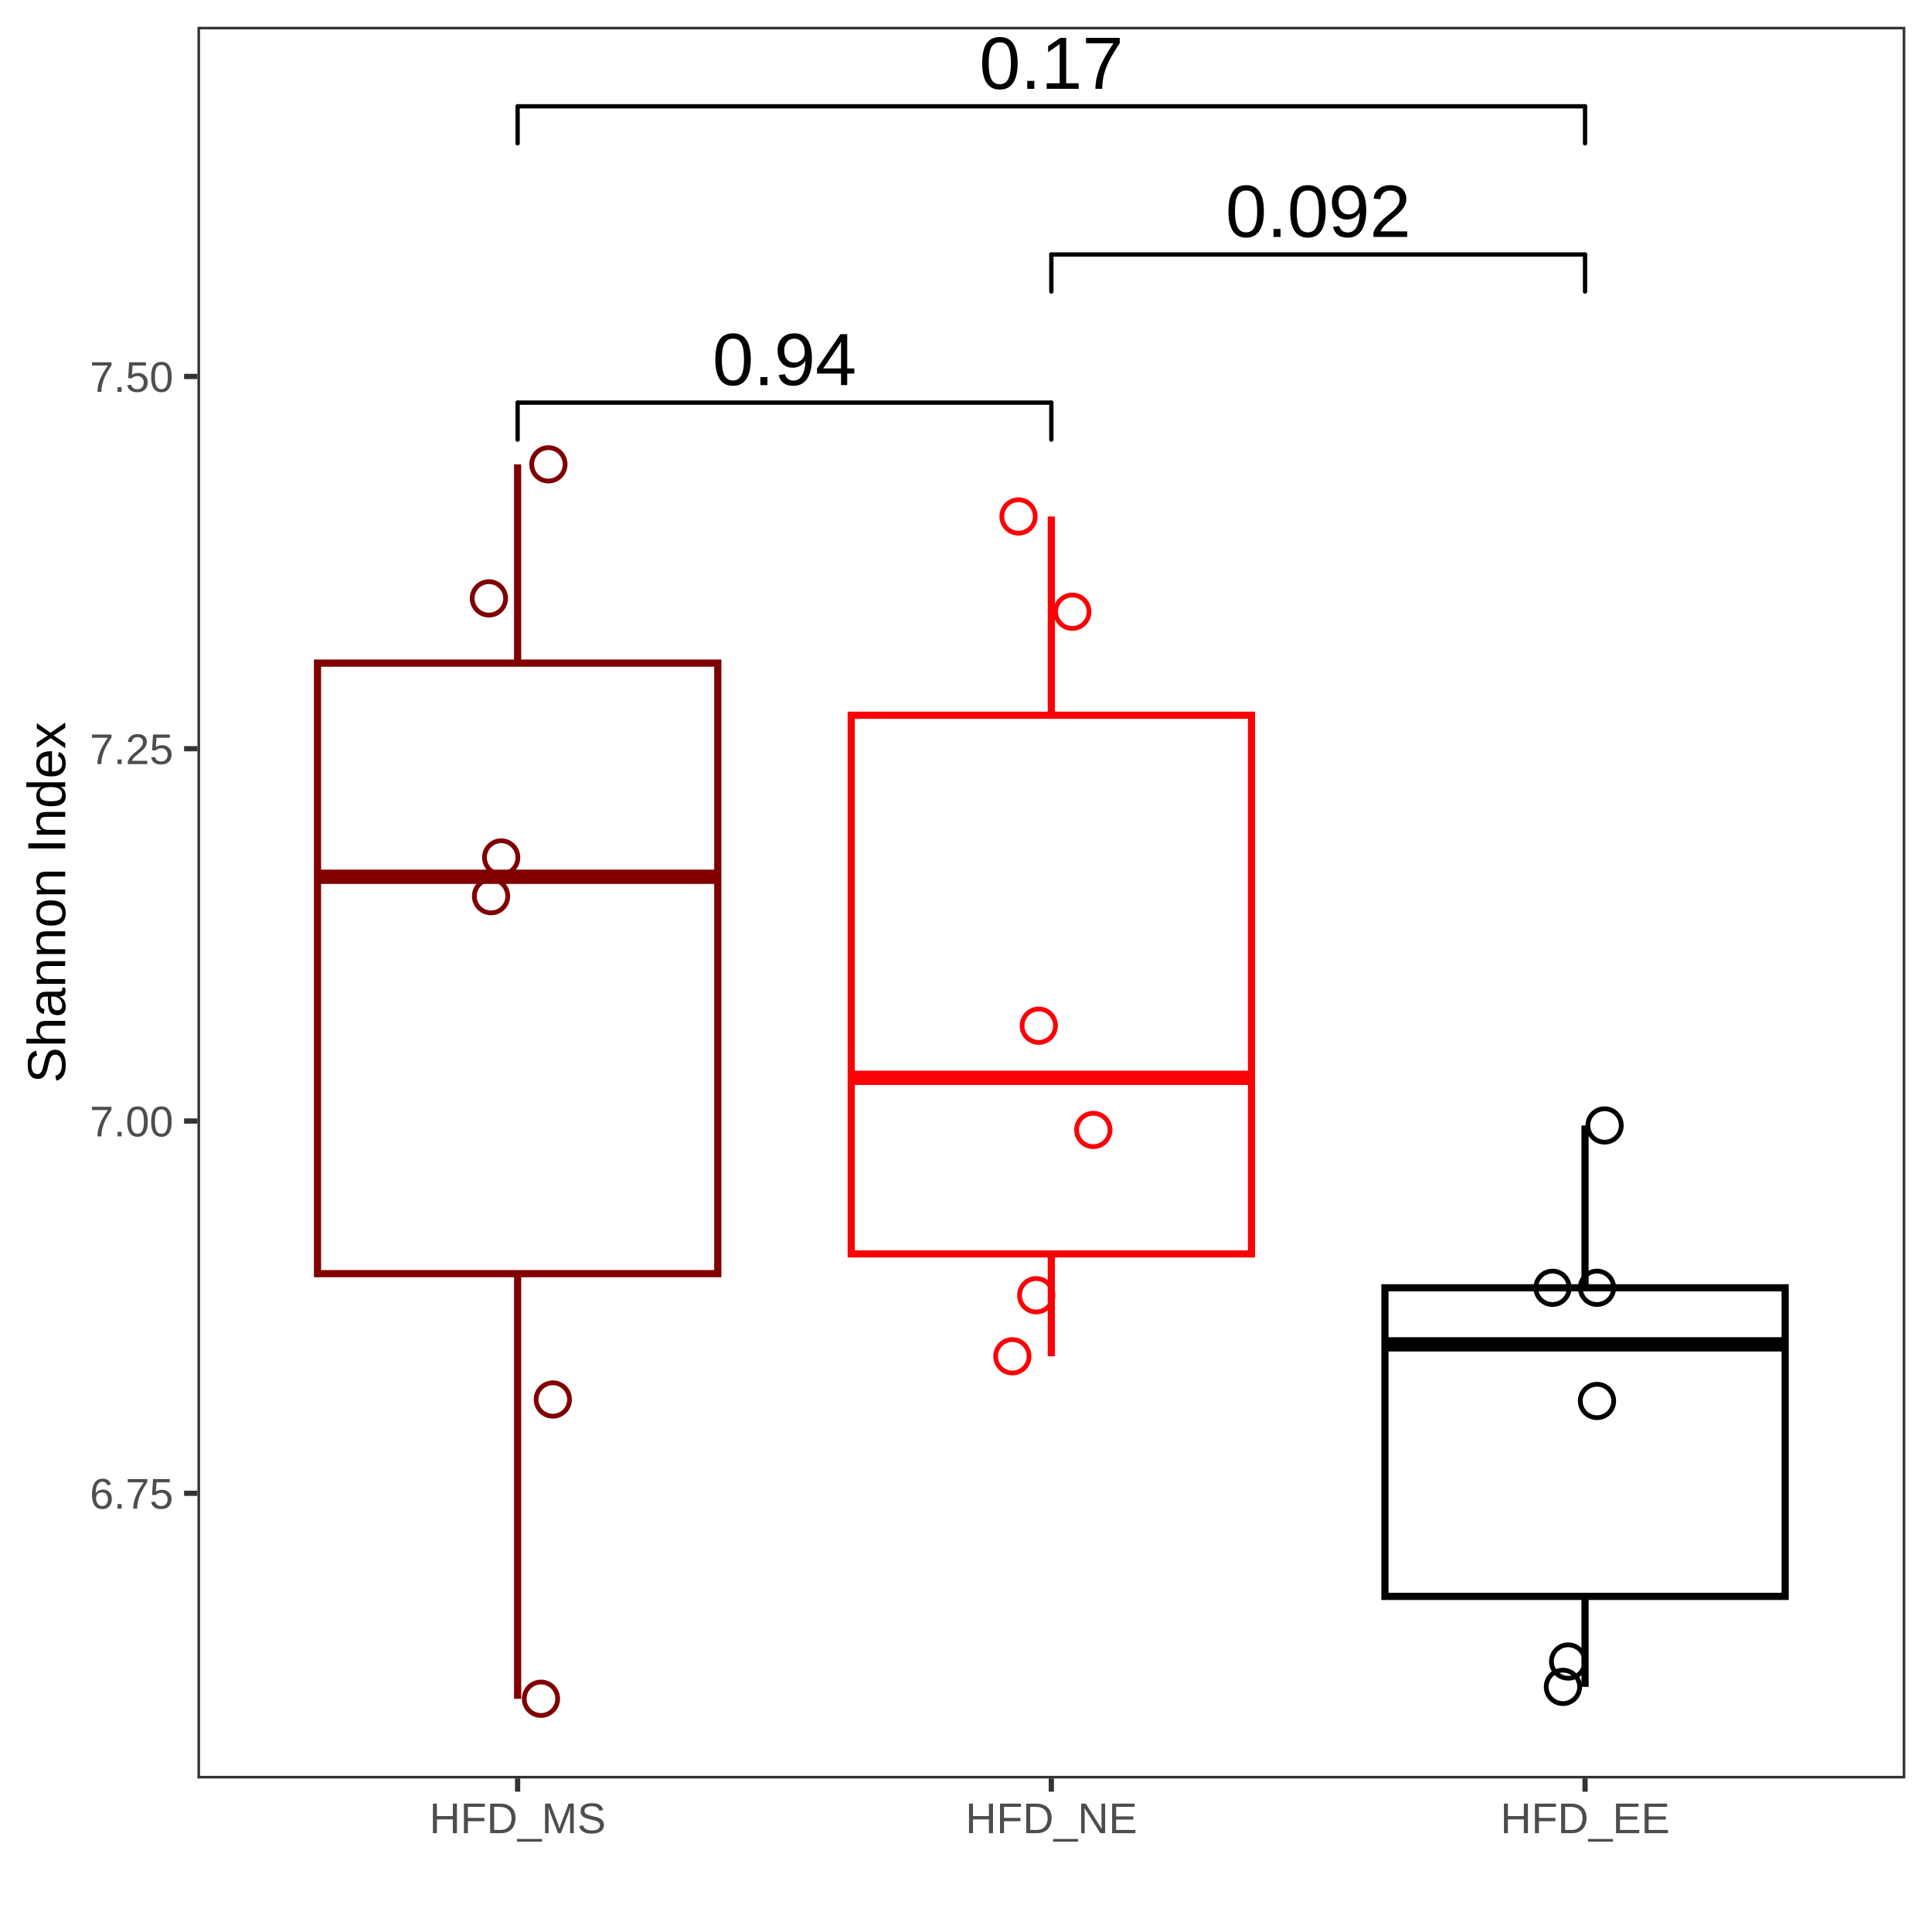
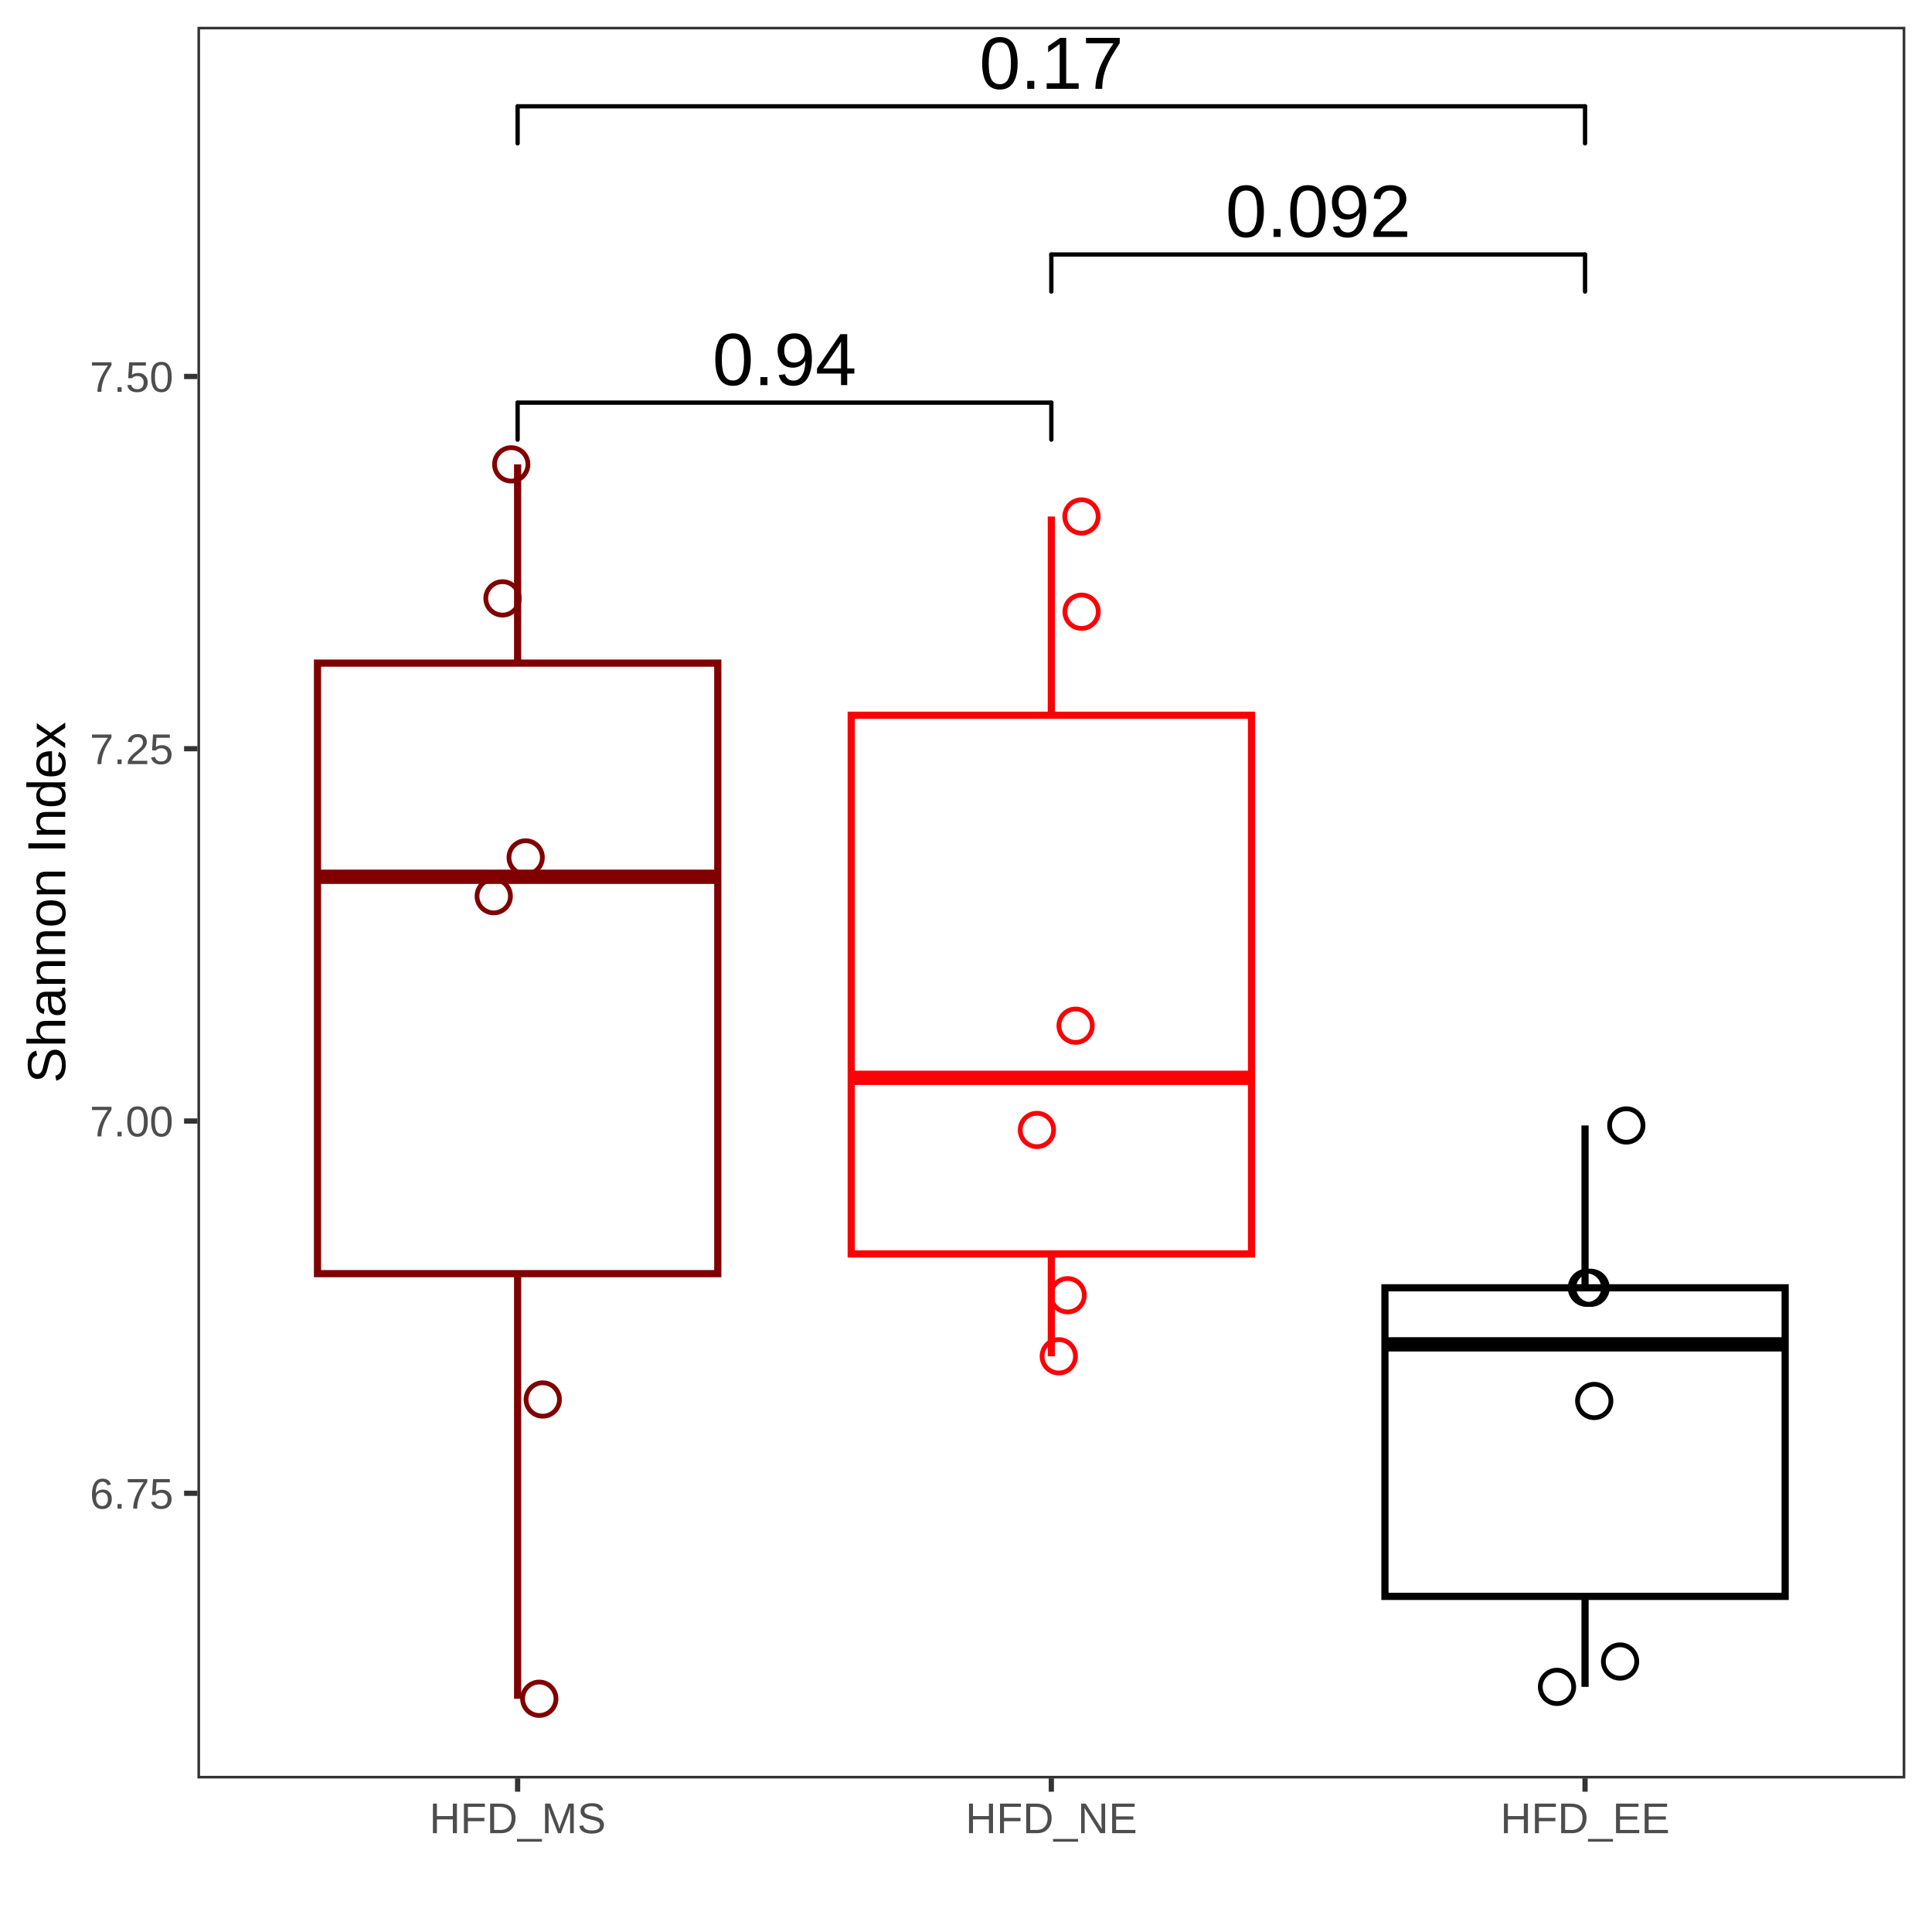
<svg xmlns="http://www.w3.org/2000/svg" class="svglite" width="288.00pt" height="288.00pt" viewBox="0 0 288.00 288.00">
  <defs>
    <style type="text/css">
    .svglite line, .svglite polyline, .svglite polygon, .svglite path, .svglite rect, .svglite circle {
      fill: none;
      stroke: #000000;
      stroke-linecap: round;
      stroke-linejoin: round;
      stroke-miterlimit: 10.00;
    }
    .svglite text {
      white-space: pre;
    }
  </style>
  </defs>
  <rect width="100%" height="100%" style="stroke: none; fill: #FFFFFF;" />
  <defs>
    <clipPath id="cpMC4wMHwyODguMDB8MC4wMHwyODguMDA=">
      <rect x="0.00" y="0.00" width="288.00" height="288.00" />
    </clipPath>
  </defs>
  <g clip-path="url(#cpMC4wMHwyODguMDB8MC4wMHwyODguMDA=)">
    <rect x="0.00" y="0.00" width="288.00" height="288.00" style="stroke-width: 0.78; stroke: #FFFFFF; fill: #FFFFFF;" />
  </g>
  <defs>
    <clipPath id="cpMjkuNDN8Mjg0LjAxfDMuOTl8MjY1LjEw">
      <rect x="29.43" y="3.99" width="254.59" height="261.12" />
    </clipPath>
  </defs>
  <g clip-path="url(#cpMjkuNDN8Mjg0LjAxfDMuOTl8MjY1LjEw)">
    <rect x="29.43" y="3.99" width="254.59" height="261.12" style="stroke-width: 0.78; stroke: none; fill: #FFFFFF;" />
    <line x1="77.16" y1="98.85" x2="77.16" y2="69.22" style="stroke-width: 1.07; stroke: #800000; stroke-linecap: butt;" />
    <line x1="77.16" y1="189.86" x2="77.16" y2="253.23" style="stroke-width: 1.07; stroke: #800000; stroke-linecap: butt;" />
    <polygon points="47.33,98.85 47.33,189.86 107.00,189.86 107.00,98.85 47.33,98.85 " style="stroke-width: 1.07; stroke: #800000; stroke-linecap: butt; stroke-linejoin: miter; fill: #FFFFFF;" />
    <line x1="47.33" y1="130.70" x2="107.00" y2="130.70" style="stroke-width: 2.13; stroke: #800000; stroke-linecap: butt; stroke-linejoin: miter;" />
    <line x1="156.72" y1="106.62" x2="156.72" y2="76.99" style="stroke-width: 1.07; stroke: #FB0207; stroke-linecap: butt;" />
    <line x1="156.72" y1="186.92" x2="156.72" y2="202.18" style="stroke-width: 1.07; stroke: #FB0207; stroke-linecap: butt;" />
    <polygon points="126.89,106.62 126.89,186.92 186.56,186.92 186.56,106.62 126.89,106.62 " style="stroke-width: 1.07; stroke: #FB0207; stroke-linecap: butt; stroke-linejoin: miter; fill: #FFFFFF;" />
    <line x1="126.89" y1="160.67" x2="186.56" y2="160.67" style="stroke-width: 2.13; stroke: #FB0207; stroke-linecap: butt; stroke-linejoin: miter;" />
    <line x1="236.28" y1="191.97" x2="236.28" y2="167.77" style="stroke-width: 1.07; stroke-linecap: butt;" />
    <line x1="236.28" y1="237.97" x2="236.28" y2="251.46" style="stroke-width: 1.07; stroke-linecap: butt;" />
    <polygon points="206.45,191.97 206.45,237.97 266.11,237.97 266.11,191.97 206.45,191.97 " style="stroke-width: 1.07; stroke-linecap: butt; stroke-linejoin: miter; fill: #FFFFFF;" />
    <line x1="206.45" y1="200.40" x2="266.11" y2="200.40" style="stroke-width: 2.13; stroke-linecap: butt; stroke-linejoin: miter;" />
-     <circle cx="238.06" cy="191.97" r="2.49" style="stroke-width: 0.71;" />
-     <circle cx="72.88" cy="89.20" r="2.49" style="stroke-width: 0.71; stroke: #800000;" />
-     <circle cx="239.19" cy="167.77" r="2.49" style="stroke-width: 0.71;" />
-     <circle cx="151.83" cy="76.99" r="2.49" style="stroke-width: 0.71; stroke: #FB0207;" />
-     <circle cx="74.71" cy="127.82" r="2.49" style="stroke-width: 0.71; stroke: #800000;" />
-     <circle cx="232.98" cy="251.46" r="2.49" style="stroke-width: 0.71;" />
-     <circle cx="80.64" cy="253.23" r="2.49" style="stroke-width: 0.71; stroke: #800000;" />
-     <circle cx="233.76" cy="247.68" r="2.49" style="stroke-width: 0.71;" />
-     <circle cx="238.06" cy="208.84" r="2.49" style="stroke-width: 0.71;" />
-     <circle cx="81.75" cy="69.22" r="2.49" style="stroke-width: 0.71; stroke: #800000;" />
-     <circle cx="154.85" cy="152.90" r="2.49" style="stroke-width: 0.71; stroke: #FB0207;" />
-     <circle cx="150.91" cy="202.18" r="2.49" style="stroke-width: 0.71; stroke: #FB0207;" />
-     <circle cx="154.47" cy="193.08" r="2.49" style="stroke-width: 0.71; stroke: #FB0207;" />
-     <circle cx="159.85" cy="91.19" r="2.49" style="stroke-width: 0.71; stroke: #FB0207;" />
-     <circle cx="162.98" cy="168.44" r="2.49" style="stroke-width: 0.71; stroke: #FB0207;" />
-     <circle cx="82.41" cy="208.62" r="2.49" style="stroke-width: 0.71; stroke: #800000;" />
-     <circle cx="231.43" cy="191.97" r="2.49" style="stroke-width: 0.71;" />
-     <circle cx="73.20" cy="133.59" r="2.49" style="stroke-width: 0.71; stroke: #800000;" />
+     <circle cx="236.55" cy="191.97" r="2.49" style="stroke-width: 0.71;" />
+     <circle cx="74.91" cy="89.20" r="2.49" style="stroke-width: 0.71; stroke: #800000;" />
+     <circle cx="242.43" cy="167.77" r="2.49" style="stroke-width: 0.71;" />
+     <circle cx="161.21" cy="76.99" r="2.49" style="stroke-width: 0.71; stroke: #FB0207;" />
+     <circle cx="78.36" cy="127.82" r="2.49" style="stroke-width: 0.71; stroke: #800000;" />
+     <circle cx="232.10" cy="251.46" r="2.49" style="stroke-width: 0.71;" />
+     <circle cx="80.39" cy="253.23" r="2.49" style="stroke-width: 0.71; stroke: #800000;" />
+     <circle cx="241.50" cy="247.68" r="2.49" style="stroke-width: 0.71;" />
+     <circle cx="237.65" cy="208.84" r="2.49" style="stroke-width: 0.71;" />
+     <circle cx="76.21" cy="69.22" r="2.49" style="stroke-width: 0.71; stroke: #800000;" />
+     <circle cx="160.34" cy="152.90" r="2.49" style="stroke-width: 0.71; stroke: #FB0207;" />
+     <circle cx="157.83" cy="202.18" r="2.49" style="stroke-width: 0.71; stroke: #FB0207;" />
+     <circle cx="159.15" cy="193.08" r="2.49" style="stroke-width: 0.71; stroke: #FB0207;" />
+     <circle cx="161.23" cy="91.19" r="2.49" style="stroke-width: 0.71; stroke: #FB0207;" />
+     <circle cx="154.57" cy="168.44" r="2.49" style="stroke-width: 0.71; stroke: #FB0207;" />
+     <circle cx="80.91" cy="208.62" r="2.49" style="stroke-width: 0.71; stroke: #800000;" />
+     <circle cx="237.11" cy="191.97" r="2.49" style="stroke-width: 0.71;" />
+     <circle cx="73.60" cy="133.59" r="2.49" style="stroke-width: 0.71; stroke: #800000;" />
    <text x="196.50" y="35.32" text-anchor="middle" style="font-size: 11.04px; font-family: &quot;Arial&quot;;" textLength="27.60px" lengthAdjust="spacingAndGlyphs">0.092</text>
    <line x1="236.28" y1="43.46" x2="236.28" y2="37.94" style="stroke-width: 0.64;" />
    <line x1="236.28" y1="37.94" x2="156.72" y2="37.94" style="stroke-width: 0.64;" />
    <line x1="156.72" y1="37.94" x2="156.72" y2="43.46" style="stroke-width: 0.64;" />
    <text x="156.72" y="13.24" text-anchor="middle" style="font-size: 11.04px; font-family: &quot;Arial&quot;;" textLength="21.47px" lengthAdjust="spacingAndGlyphs">0.17</text>
    <line x1="236.28" y1="21.37" x2="236.28" y2="15.85" style="stroke-width: 0.64;" />
    <line x1="236.28" y1="15.85" x2="77.16" y2="15.85" style="stroke-width: 0.64;" />
    <line x1="77.16" y1="15.85" x2="77.16" y2="21.37" style="stroke-width: 0.64;" />
    <text x="116.94" y="57.41" text-anchor="middle" style="font-size: 11.04px; font-family: &quot;Arial&quot;;" textLength="21.47px" lengthAdjust="spacingAndGlyphs">0.94</text>
    <line x1="77.16" y1="65.54" x2="77.16" y2="60.02" style="stroke-width: 0.64;" />
    <line x1="77.16" y1="60.02" x2="156.72" y2="60.02" style="stroke-width: 0.64;" />
    <line x1="156.72" y1="60.02" x2="156.72" y2="65.54" style="stroke-width: 0.64;" />
    <rect x="29.43" y="3.99" width="254.59" height="261.12" style="stroke-width: 0.78; stroke: #333333;" />
  </g>
  <g clip-path="url(#cpMC4wMHwyODguMDB8MC4wMHwyODguMDA=)">
    <text x="25.84" y="224.89" text-anchor="end" style="font-size: 6.40px;fill: #4D4D4D; font-family: &quot;Arial&quot;;" textLength="12.45px" lengthAdjust="spacingAndGlyphs">6.75</text>
    <text x="25.84" y="169.40" text-anchor="end" style="font-size: 6.40px;fill: #4D4D4D; font-family: &quot;Arial&quot;;" textLength="12.45px" lengthAdjust="spacingAndGlyphs">7.00</text>
    <text x="25.84" y="113.90" text-anchor="end" style="font-size: 6.40px;fill: #4D4D4D; font-family: &quot;Arial&quot;;" textLength="12.45px" lengthAdjust="spacingAndGlyphs">7.25</text>
    <text x="25.84" y="58.41" text-anchor="end" style="font-size: 6.40px;fill: #4D4D4D; font-family: &quot;Arial&quot;;" textLength="12.45px" lengthAdjust="spacingAndGlyphs">7.50</text>
    <polyline points="27.44,222.60 29.43,222.60 " style="stroke-width: 0.78; stroke: #333333; stroke-linecap: butt;" />
    <polyline points="27.44,167.11 29.43,167.11 " style="stroke-width: 0.78; stroke: #333333; stroke-linecap: butt;" />
    <polyline points="27.44,111.61 29.43,111.61 " style="stroke-width: 0.78; stroke: #333333; stroke-linecap: butt;" />
    <polyline points="27.44,56.12 29.43,56.12 " style="stroke-width: 0.78; stroke: #333333; stroke-linecap: butt;" />
    <polyline points="77.16,267.09 77.16,265.10 " style="stroke-width: 0.78; stroke: #333333; stroke-linecap: butt;" />
    <polyline points="156.72,267.09 156.72,265.10 " style="stroke-width: 0.78; stroke: #333333; stroke-linecap: butt;" />
    <polyline points="236.28,267.09 236.28,265.10 " style="stroke-width: 0.78; stroke: #333333; stroke-linecap: butt;" />
    <text x="77.16" y="273.27" text-anchor="middle" style="font-size: 6.40px;fill: #4D4D4D; font-family: &quot;Arial&quot;;" textLength="26.28px" lengthAdjust="spacingAndGlyphs">HFD_MS</text>
    <text x="156.72" y="273.27" text-anchor="middle" style="font-size: 6.40px;fill: #4D4D4D; font-family: &quot;Arial&quot;;" textLength="25.57px" lengthAdjust="spacingAndGlyphs">HFD_NE</text>
    <text x="236.28" y="273.27" text-anchor="middle" style="font-size: 6.40px;fill: #4D4D4D; font-family: &quot;Arial&quot;;" textLength="25.21px" lengthAdjust="spacingAndGlyphs">HFD_EE</text>
    <text transform="translate(9.72,134.54) rotate(-90)" text-anchor="middle" style="font-size: 8.00px; font-family: &quot;Arial&quot;;" textLength="53.83px" lengthAdjust="spacingAndGlyphs">Shannon Index</text>
  </g>
</svg>
